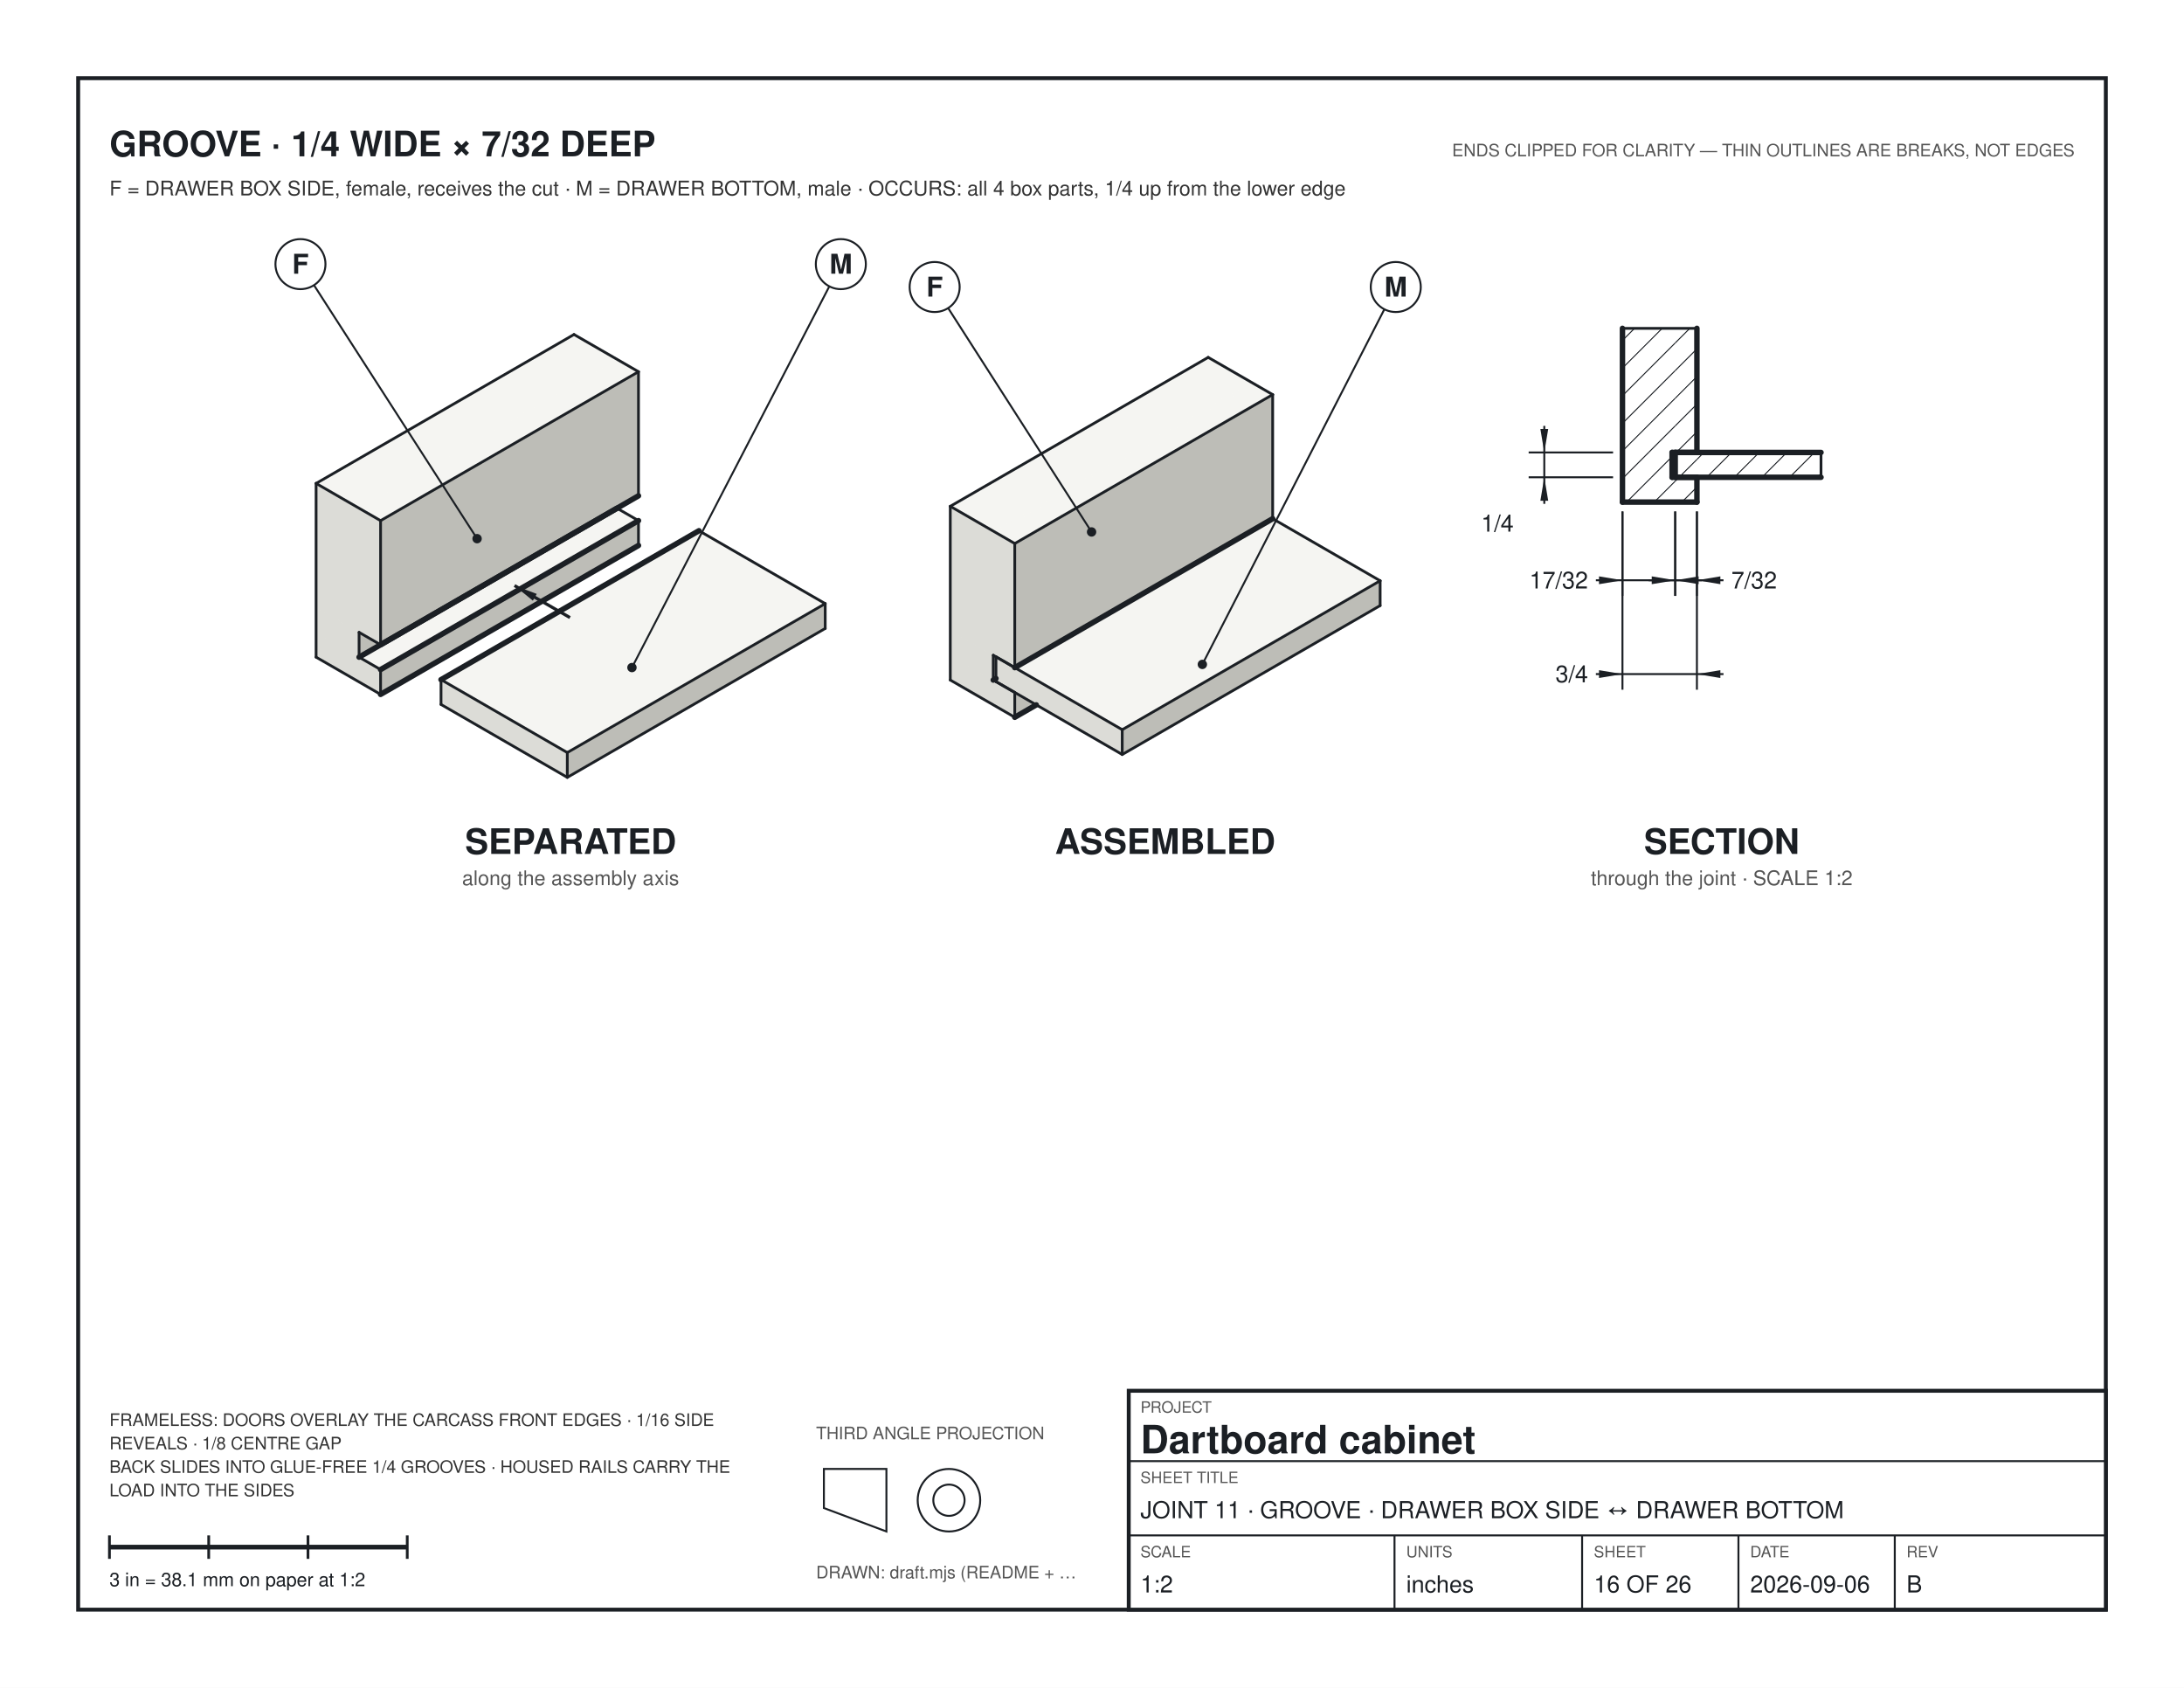
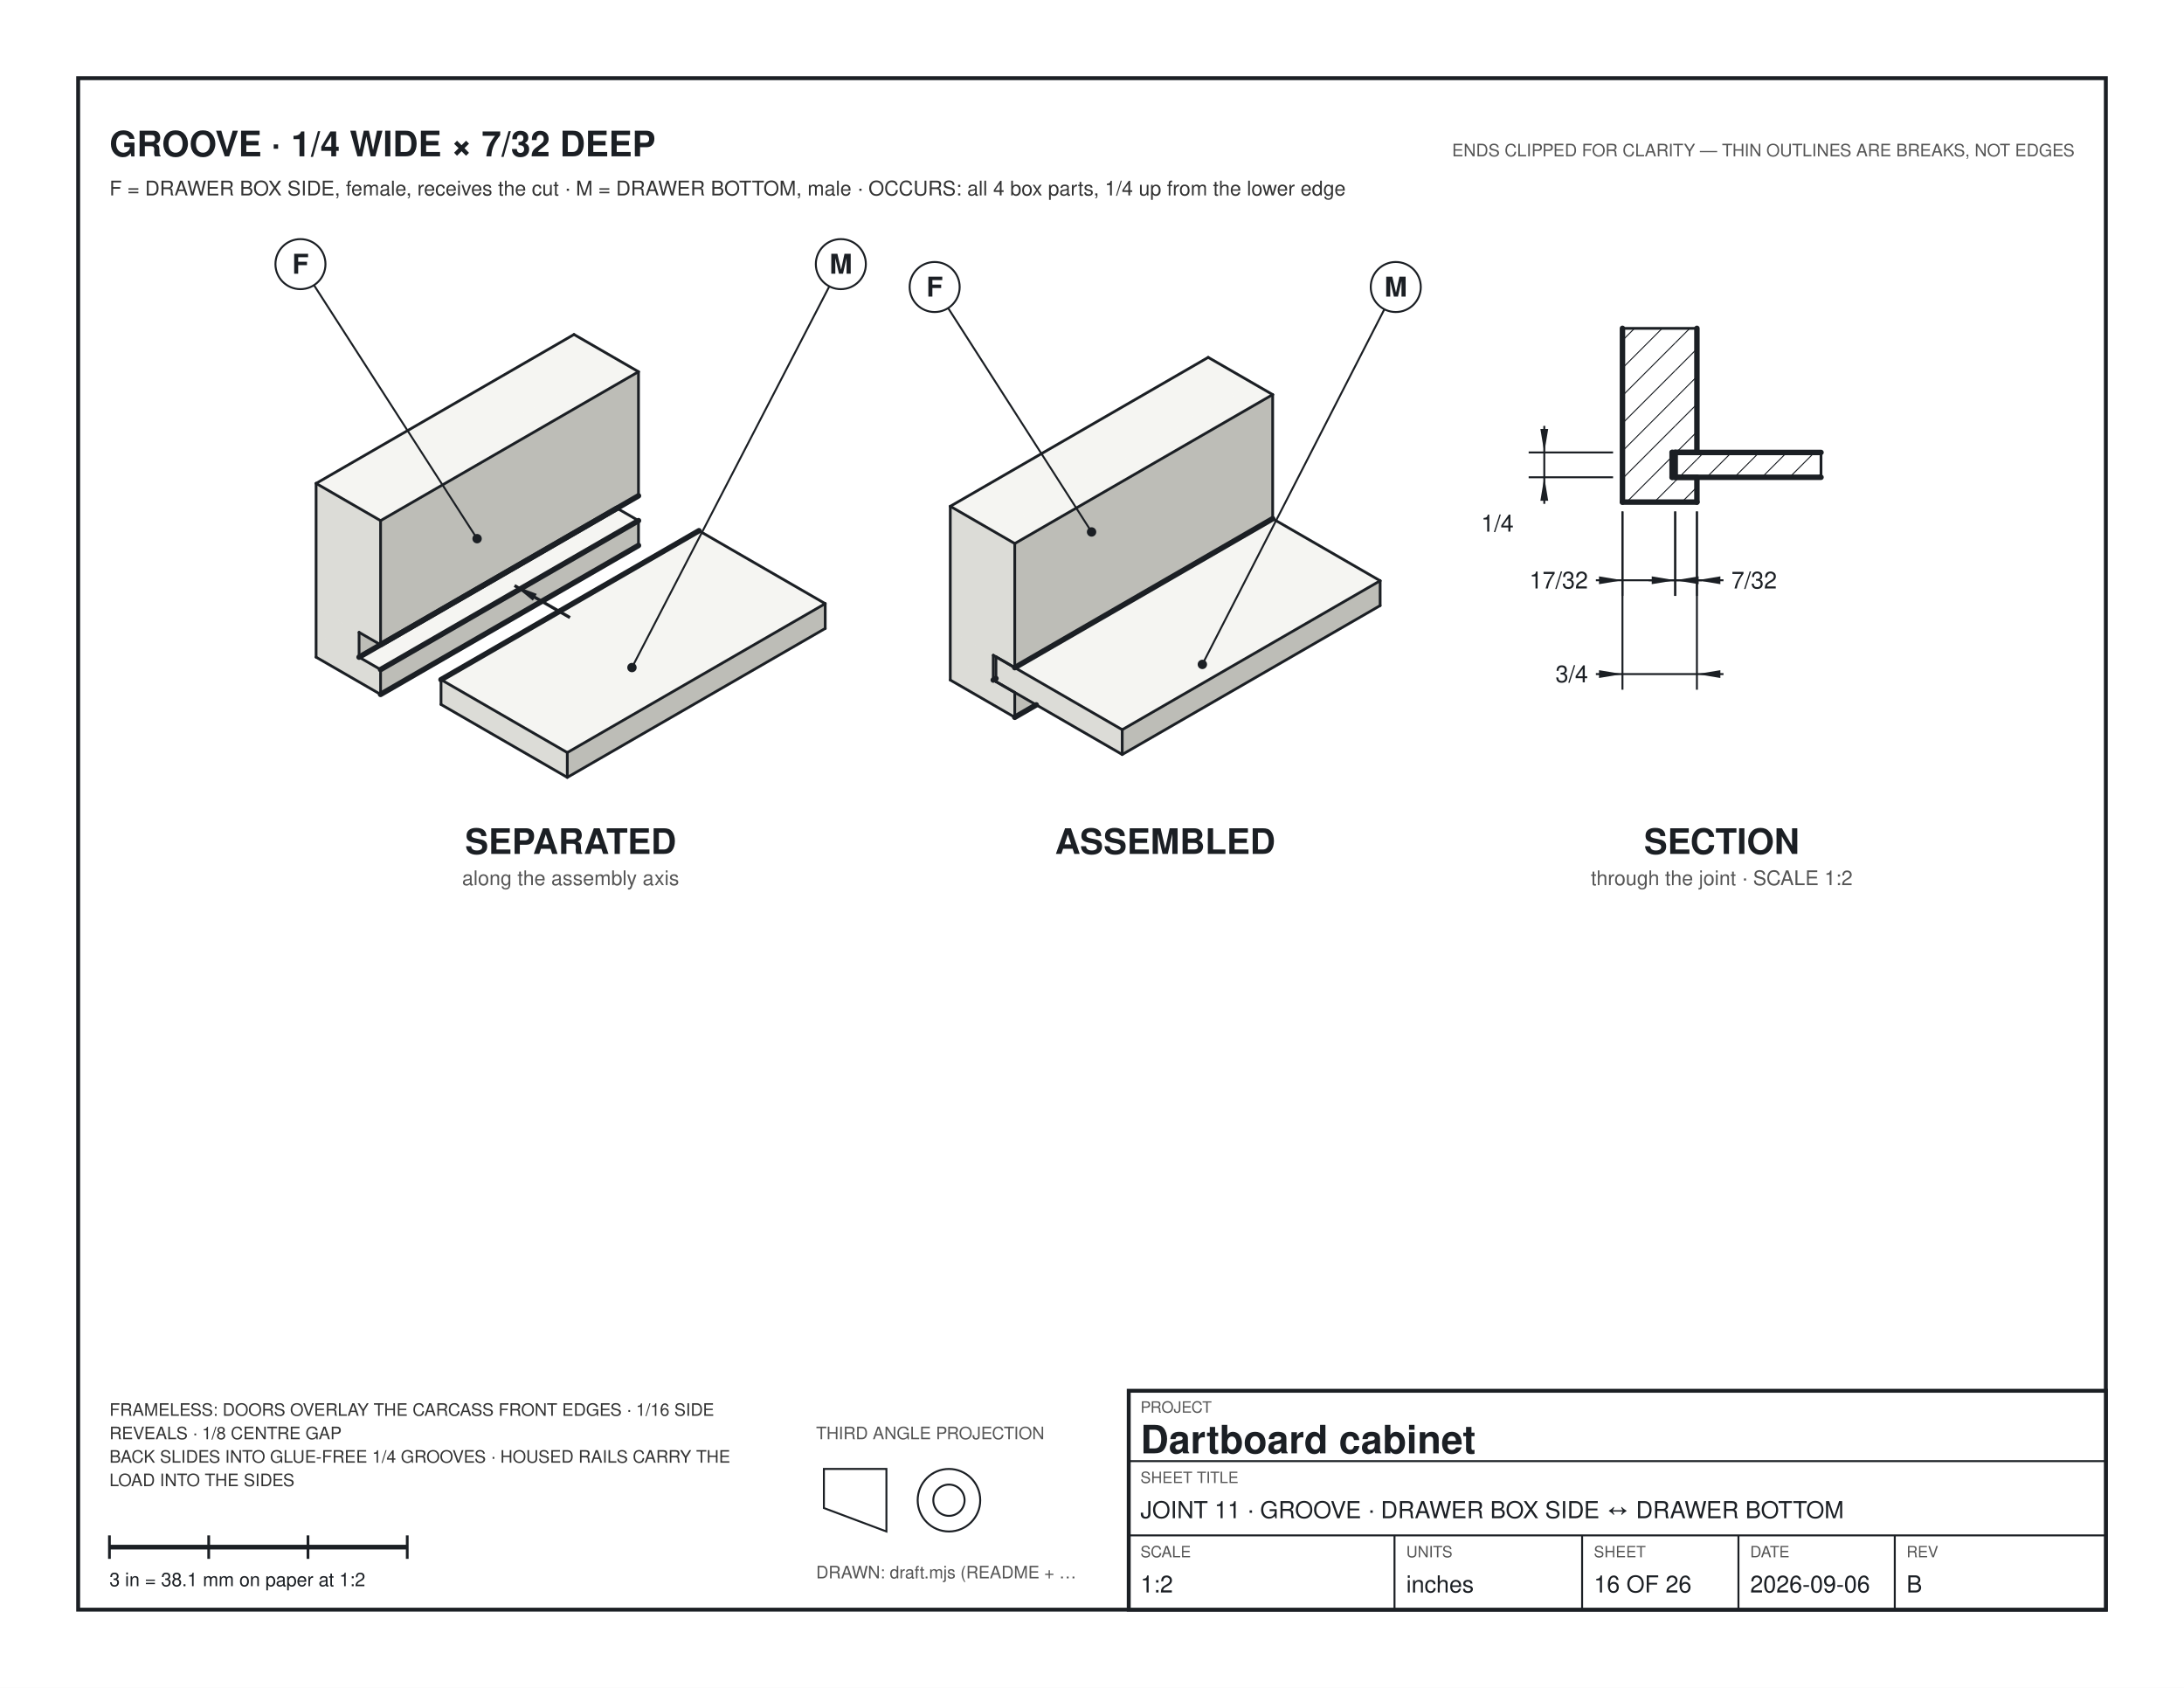
<svg xmlns="http://www.w3.org/2000/svg" width="279.4mm" height="215.9mm" viewBox="0 0 279.4 215.9" data-draft="1" data-sheet-mm="279.4 215.9" font-family="'Helvetica Neue', Helvetica, Arial, 'Liberation Sans', sans-serif">
  <defs>
    <pattern id="dartboard-cabinet-joint-11-hatch" width="2.5" height="2.5" patternUnits="userSpaceOnUse" patternTransform="rotate(45)">
      <line x1="0" y1="0" x2="0" y2="2.5" stroke="#1b1f24" stroke-width="0.25" />
    </pattern>
  </defs>
  <rect x="0" y="0" width="279.4" height="215.9" fill="#fff" />
  <g class="view" data-view="iso-separated" data-vid="38" data-kind="iso" data-scale="12.7" data-origin="100.93 49.136">
    <polygon points="78.933,65.011 45.937,84.061 45.937,80.886 78.933,61.836" class="face" fill="#bdbdb7" stroke="#bdbdb7" stroke-width="0.15" data-part="drawer-side-l" />
    <polygon points="81.682,69.773 48.687,88.823 48.687,85.648 81.682,66.598" class="face" fill="#bdbdb7" stroke="#bdbdb7" stroke-width="0.15" data-part="drawer-side-l" />
    <polygon points="78.933,65.011 81.682,66.598 48.687,85.648 45.937,84.061" class="face" fill="#f5f5f2" stroke="#f5f5f2" stroke-width="0.15" data-part="drawer-side-l" />
    <polygon points="81.682,63.423 48.687,82.473 48.687,66.598 81.682,47.548" class="face" fill="#bdbdb7" stroke="#bdbdb7" stroke-width="0.15" data-part="drawer-side-l" />
    <polygon points="40.438,84.061 40.438,80.886 45.937,84.061 45.937,87.236" class="face" fill="#dcdcd7" stroke="#dcdcd7" stroke-width="0.15" data-part="drawer-side-l" />
    <polygon points="73.433,42.786 78.933,45.961 45.937,65.011 40.438,61.836" class="face" fill="#f5f5f2" stroke="#f5f5f2" stroke-width="0.15" data-part="drawer-side-l" />
    <polygon points="40.438,80.886 40.438,77.711 45.937,80.886 45.937,84.061" class="face" fill="#dcdcd7" stroke="#dcdcd7" stroke-width="0.15" data-part="drawer-side-l" />
    <polygon points="45.937,87.236 45.937,84.061 48.687,85.648 48.687,88.823" class="face" fill="#dcdcd7" stroke="#dcdcd7" stroke-width="0.15" data-part="drawer-side-l" />
    <polygon points="78.933,45.961 81.682,47.548 48.687,66.598 45.937,65.011" class="face" fill="#f5f5f2" stroke="#f5f5f2" stroke-width="0.15" data-part="drawer-side-l" />
    <polygon points="89.416,67.888 105.57,77.214 72.574,96.264 56.42,86.938" class="face" fill="#f5f5f2" stroke="#f5f5f2" stroke-width="0.15" data-part="drawer-bottom" />
    <polygon points="40.438,77.711 40.438,61.836 45.937,65.011 45.937,80.886" class="face" fill="#dcdcd7" stroke="#dcdcd7" stroke-width="0.15" data-part="drawer-side-l" />
    <polygon points="45.937,80.886 45.937,65.011 48.687,66.598 48.687,82.473" class="face" fill="#dcdcd7" stroke="#dcdcd7" stroke-width="0.15" data-part="drawer-side-l" />
    <polygon points="105.57,80.389 72.574,99.439 72.574,96.264 105.57,77.214" class="face" fill="#bdbdb7" stroke="#bdbdb7" stroke-width="0.15" data-part="drawer-bottom" />
    <polygon points="56.42,90.113 56.42,86.938 72.574,96.264 72.574,99.439" class="face" fill="#dcdcd7" stroke="#dcdcd7" stroke-width="0.15" data-part="drawer-bottom" />
    <line x1="78.933" y1="65.011" x2="81.682" y2="66.598" class="brk" stroke="#1b1f24" stroke-width="0.35" stroke-linecap="round" data-part="drawer-side-l" data-axis="x" data-len="0.25" />
    <line x1="73.433" y1="42.786" x2="81.682" y2="47.548" class="brk" stroke="#1b1f24" stroke-width="0.35" stroke-linecap="round" data-part="drawer-side-l" data-axis="x" data-len="0.75" />
    <line x1="40.438" y1="84.061" x2="48.687" y2="88.823" class="brk" stroke="#1b1f24" stroke-width="0.35" stroke-linecap="round" data-part="drawer-side-l" data-axis="x" data-len="0.75" />
    <line x1="45.937" y1="84.061" x2="48.687" y2="85.648" class="brk" stroke="#1b1f24" stroke-width="0.35" stroke-linecap="round" data-part="drawer-side-l" data-axis="x" data-len="0.25" />
    <line x1="45.937" y1="80.886" x2="48.687" y2="82.473" class="brk" stroke="#1b1f24" stroke-width="0.35" stroke-linecap="round" data-part="drawer-side-l" data-axis="x" data-len="0.25" />
    <line x1="40.438" y1="61.836" x2="48.687" y2="66.598" class="brk" stroke="#1b1f24" stroke-width="0.35" stroke-linecap="round" data-part="drawer-side-l" data-axis="x" data-len="0.75" />
    <line x1="81.682" y1="69.773" x2="48.687" y2="88.823" class="obj" stroke="#1b1f24" stroke-width="0.7" stroke-linecap="round" data-part="drawer-side-l" data-axis="y" data-len="3" />
    <line x1="78.933" y1="65.011" x2="45.937" y2="84.061" class="obj" stroke="#1b1f24" stroke-width="0.7" stroke-linecap="round" data-part="drawer-side-l" data-axis="y" data-len="3" />
    <line x1="81.682" y1="66.598" x2="48.687" y2="85.648" class="obj" stroke="#1b1f24" stroke-width="0.7" stroke-linecap="round" data-part="drawer-side-l" data-axis="y" data-len="3" />
    <line x1="81.682" y1="63.423" x2="48.687" y2="82.473" class="obj" stroke="#1b1f24" stroke-width="0.7" stroke-linecap="round" data-part="drawer-side-l" data-axis="y" data-len="3" />
    <line x1="73.433" y1="42.786" x2="40.438" y2="61.836" class="brk" stroke="#1b1f24" stroke-width="0.35" stroke-linecap="round" data-part="drawer-side-l" data-axis="y" data-len="3" />
    <line x1="81.682" y1="47.548" x2="48.687" y2="66.598" class="brk" stroke="#1b1f24" stroke-width="0.35" stroke-linecap="round" data-part="drawer-side-l" data-axis="y" data-len="3" />
    <line x1="40.438" y1="84.061" x2="40.438" y2="61.836" class="brk" stroke="#1b1f24" stroke-width="0.35" stroke-linecap="round" data-part="drawer-side-l" data-axis="z" data-len="1.75" />
    <line x1="45.937" y1="84.061" x2="45.937" y2="80.886" class="brk" stroke="#1b1f24" stroke-width="0.35" stroke-linecap="round" data-part="drawer-side-l" data-axis="z" data-len="0.25" />
    <line x1="81.682" y1="69.773" x2="81.682" y2="66.598" class="brk" stroke="#1b1f24" stroke-width="0.35" stroke-linecap="round" data-part="drawer-side-l" data-axis="z" data-len="0.25" />
    <line x1="81.682" y1="63.423" x2="81.682" y2="47.548" class="brk" stroke="#1b1f24" stroke-width="0.35" stroke-linecap="round" data-part="drawer-side-l" data-axis="z" data-len="1.25" />
    <line x1="48.687" y1="88.823" x2="48.687" y2="85.648" class="brk" stroke="#1b1f24" stroke-width="0.35" stroke-linecap="round" data-part="drawer-side-l" data-axis="z" data-len="0.25" />
    <line x1="48.687" y1="82.473" x2="48.687" y2="66.598" class="brk" stroke="#1b1f24" stroke-width="0.35" stroke-linecap="round" data-part="drawer-side-l" data-axis="z" data-len="1.25" />
    <line x1="89.416" y1="67.888" x2="105.57" y2="77.214" class="brk" stroke="#1b1f24" stroke-width="0.35" stroke-linecap="round" data-part="drawer-bottom" data-axis="x" data-len="1.469" />
    <line x1="56.42" y1="90.113" x2="72.574" y2="99.439" class="brk" stroke="#1b1f24" stroke-width="0.35" stroke-linecap="round" data-part="drawer-bottom" data-axis="x" data-len="1.469" />
    <line x1="56.42" y1="86.938" x2="72.574" y2="96.264" class="brk" stroke="#1b1f24" stroke-width="0.35" stroke-linecap="round" data-part="drawer-bottom" data-axis="x" data-len="1.469" />
    <line x1="105.57" y1="80.389" x2="72.574" y2="99.439" class="brk" stroke="#1b1f24" stroke-width="0.35" stroke-linecap="round" data-part="drawer-bottom" data-axis="y" data-len="3" />
    <line x1="89.416" y1="67.888" x2="56.42" y2="86.938" class="obj" stroke="#1b1f24" stroke-width="0.7" stroke-linecap="round" data-part="drawer-bottom" data-axis="y" data-len="3" />
    <line x1="105.57" y1="77.214" x2="72.574" y2="96.264" class="brk" stroke="#1b1f24" stroke-width="0.35" stroke-linecap="round" data-part="drawer-bottom" data-axis="y" data-len="3" />
    <line x1="56.42" y1="90.113" x2="56.42" y2="86.938" class="brk" stroke="#1b1f24" stroke-width="0.35" stroke-linecap="round" data-part="drawer-bottom" data-axis="z" data-len="0.25" />
    <line x1="105.57" y1="80.389" x2="105.57" y2="77.214" class="brk" stroke="#1b1f24" stroke-width="0.35" stroke-linecap="round" data-part="drawer-bottom" data-axis="z" data-len="0.25" />
    <line x1="72.574" y1="99.439" x2="72.574" y2="96.264" class="brk" stroke="#1b1f24" stroke-width="0.35" stroke-linecap="round" data-part="drawer-bottom" data-axis="z" data-len="0.25" />
    <rect x="40.438" y="42.786" width="41.244" height="46.037" class="extent" fill="none" stroke="none" data-part="drawer-side-l" data-size="3.248 3.625" data-partial="1" />
    <rect x="56.42" y="67.888" width="49.15" height="31.552" class="extent" fill="none" stroke="none" data-part="drawer-bottom" data-size="3.87 2.484" data-partial="1" />
  </g>
  <g class="view" data-view="iso-assembled" data-vid="39" data-kind="iso" data-scale="12.7" data-origin="182.062 52.063">
    <polygon points="160.064,67.938 160.408,68.136 127.413,87.186 127.069,86.988" class="face" fill="#f5f5f2" stroke="#f5f5f2" stroke-width="0.15" data-part="drawer-side-l" />
    <polygon points="160.064,67.938 127.069,86.988 127.069,83.813 160.064,64.763" class="face" fill="#bdbdb7" stroke="#bdbdb7" stroke-width="0.15" data-part="drawer-side-l" />
    <polygon points="162.814,72.7 129.819,91.75 129.819,88.575 162.814,69.525" class="face" fill="#bdbdb7" stroke="#bdbdb7" stroke-width="0.15" data-part="drawer-side-l" />
    <polygon points="162.814,66.35 129.819,85.4 129.819,69.525 162.814,50.475" class="face" fill="#bdbdb7" stroke="#bdbdb7" stroke-width="0.15" data-part="drawer-side-l" />
    <polygon points="162.814,66.35 176.562,74.288 143.567,93.338 129.819,85.4" class="face" fill="#f5f5f2" stroke="#f5f5f2" stroke-width="0.15" data-part="drawer-bottom" />
    <polygon points="121.57,86.988 121.57,83.813 127.069,86.988 127.069,90.163" class="face" fill="#dcdcd7" stroke="#dcdcd7" stroke-width="0.15" data-part="drawer-side-l" />
    <polygon points="154.565,45.713 160.064,48.888 127.069,67.938 121.57,64.763" class="face" fill="#f5f5f2" stroke="#f5f5f2" stroke-width="0.15" data-part="drawer-side-l" />
    <polygon points="121.57,83.813 121.57,80.638 127.069,83.813 127.069,86.988" class="face" fill="#dcdcd7" stroke="#dcdcd7" stroke-width="0.15" data-part="drawer-side-l" />
    <polygon points="127.069,90.163 127.069,86.988 127.413,87.186 127.413,90.361" class="face" fill="#dcdcd7" stroke="#dcdcd7" stroke-width="0.15" data-part="drawer-side-l" />
    <polygon points="160.064,48.888 160.408,49.086 127.413,68.136 127.069,67.938" class="face" fill="#f5f5f2" stroke="#f5f5f2" stroke-width="0.15" data-part="drawer-side-l" />
    <polygon points="127.413,90.361 127.413,87.186 129.819,88.575 129.819,91.75" class="face" fill="#dcdcd7" stroke="#dcdcd7" stroke-width="0.15" data-part="drawer-side-l" />
    <polygon points="176.562,77.463 143.567,96.512 143.567,93.338 176.562,74.288" class="face" fill="#bdbdb7" stroke="#bdbdb7" stroke-width="0.15" data-part="drawer-bottom" />
    <polygon points="160.408,49.086 162.814,50.475 129.819,69.525 127.413,68.136" class="face" fill="#f5f5f2" stroke="#f5f5f2" stroke-width="0.15" data-part="drawer-side-l" />
    <polygon points="127.413,87.186 127.413,84.011 129.819,85.4 129.819,88.575" class="face" fill="#dcdcd7" stroke="#dcdcd7" stroke-width="0.15" data-part="drawer-bottom" />
    <polygon points="121.57,80.638 121.57,64.763 127.069,67.938 127.069,83.813" class="face" fill="#dcdcd7" stroke="#dcdcd7" stroke-width="0.15" data-part="drawer-side-l" />
    <polygon points="127.069,83.813 127.069,67.938 127.413,68.136 127.413,84.011" class="face" fill="#dcdcd7" stroke="#dcdcd7" stroke-width="0.15" data-part="drawer-side-l" />
    <polygon points="129.819,88.575 129.819,85.4 143.567,93.338 143.567,96.512" class="face" fill="#dcdcd7" stroke="#dcdcd7" stroke-width="0.15" data-part="drawer-bottom" />
    <polygon points="127.413,84.011 127.413,68.136 129.819,69.525 129.819,85.4" class="face" fill="#dcdcd7" stroke="#dcdcd7" stroke-width="0.15" data-part="drawer-side-l" />
    <line x1="154.565" y1="45.713" x2="162.814" y2="50.475" class="brk" stroke="#1b1f24" stroke-width="0.35" stroke-linecap="round" data-part="drawer-side-l" data-axis="x" data-len="0.75" />
    <line x1="121.57" y1="86.988" x2="129.819" y2="91.75" class="brk" stroke="#1b1f24" stroke-width="0.35" stroke-linecap="round" data-part="drawer-side-l" data-axis="x" data-len="0.75" />
    <line x1="127.069" y1="86.988" x2="129.819" y2="88.575" class="brk" stroke="#1b1f24" stroke-width="0.35" stroke-linecap="round" data-part="drawer-side-l" data-axis="x" data-len="0.25" />
    <line x1="127.069" y1="83.813" x2="129.819" y2="85.4" class="brk" stroke="#1b1f24" stroke-width="0.35" stroke-linecap="round" data-part="drawer-side-l" data-axis="x" data-len="0.25" />
    <line x1="121.57" y1="64.763" x2="129.819" y2="69.525" class="brk" stroke="#1b1f24" stroke-width="0.35" stroke-linecap="round" data-part="drawer-side-l" data-axis="x" data-len="0.75" />
    <line x1="132.568" y1="90.163" x2="129.819" y2="91.75" class="obj" stroke="#1b1f24" stroke-width="0.7" stroke-linecap="round" data-part="drawer-side-l" data-axis="y" data-len="0.25" />
    <line x1="127.413" y1="86.789" x2="127.069" y2="86.988" class="obj" stroke="#1b1f24" stroke-width="0.7" stroke-linecap="round" data-part="drawer-side-l" data-axis="y" data-len="0.031" />
    <line x1="162.814" y1="66.35" x2="129.819" y2="85.4" class="obj" stroke="#1b1f24" stroke-width="0.7" stroke-linecap="round" data-part="drawer-side-l" data-axis="y" data-len="3" />
    <line x1="154.565" y1="45.713" x2="121.57" y2="64.763" class="brk" stroke="#1b1f24" stroke-width="0.35" stroke-linecap="round" data-part="drawer-side-l" data-axis="y" data-len="3" />
    <line x1="162.814" y1="50.475" x2="129.819" y2="69.525" class="brk" stroke="#1b1f24" stroke-width="0.35" stroke-linecap="round" data-part="drawer-side-l" data-axis="y" data-len="3" />
    <line x1="121.57" y1="86.988" x2="121.57" y2="64.763" class="brk" stroke="#1b1f24" stroke-width="0.35" stroke-linecap="round" data-part="drawer-side-l" data-axis="z" data-len="1.75" />
    <line x1="127.069" y1="86.988" x2="127.069" y2="83.813" class="brk" stroke="#1b1f24" stroke-width="0.35" stroke-linecap="round" data-part="drawer-side-l" data-axis="z" data-len="0.25" />
    <line x1="162.814" y1="66.35" x2="162.814" y2="50.475" class="brk" stroke="#1b1f24" stroke-width="0.35" stroke-linecap="round" data-part="drawer-side-l" data-axis="z" data-len="1.25" />
    <line x1="129.819" y1="91.75" x2="129.819" y2="88.575" class="brk" stroke="#1b1f24" stroke-width="0.35" stroke-linecap="round" data-part="drawer-side-l" data-axis="z" data-len="0.25" />
    <line x1="129.819" y1="85.4" x2="129.819" y2="69.525" class="brk" stroke="#1b1f24" stroke-width="0.35" stroke-linecap="round" data-part="drawer-side-l" data-axis="z" data-len="1.25" />
    <line x1="162.814" y1="66.35" x2="176.562" y2="74.288" class="brk" stroke="#1b1f24" stroke-width="0.35" stroke-linecap="round" data-part="drawer-bottom" data-axis="x" data-len="1.25" />
    <line x1="127.413" y1="87.186" x2="143.567" y2="96.512" class="brk" stroke="#1b1f24" stroke-width="0.35" stroke-linecap="round" data-part="drawer-bottom" data-axis="x" data-len="1.469" />
    <line x1="127.413" y1="84.011" x2="143.567" y2="93.338" class="brk" stroke="#1b1f24" stroke-width="0.35" stroke-linecap="round" data-part="drawer-bottom" data-axis="x" data-len="1.469" />
    <line x1="176.562" y1="77.463" x2="143.567" y2="96.512" class="brk" stroke="#1b1f24" stroke-width="0.35" stroke-linecap="round" data-part="drawer-bottom" data-axis="y" data-len="3" />
    <line x1="176.562" y1="74.288" x2="143.567" y2="93.338" class="brk" stroke="#1b1f24" stroke-width="0.35" stroke-linecap="round" data-part="drawer-bottom" data-axis="y" data-len="3" />
    <line x1="127.413" y1="87.186" x2="127.413" y2="84.011" class="brk" stroke="#1b1f24" stroke-width="0.35" stroke-linecap="round" data-part="drawer-bottom" data-axis="z" data-len="0.25" />
    <line x1="176.562" y1="77.463" x2="176.562" y2="74.288" class="brk" stroke="#1b1f24" stroke-width="0.35" stroke-linecap="round" data-part="drawer-bottom" data-axis="z" data-len="0.25" />
    <line x1="143.567" y1="96.512" x2="143.567" y2="93.338" class="brk" stroke="#1b1f24" stroke-width="0.35" stroke-linecap="round" data-part="drawer-bottom" data-axis="z" data-len="0.25" />
    <rect x="121.57" y="45.713" width="41.244" height="46.038" class="extent" fill="none" stroke="none" data-part="drawer-side-l" data-size="3.248 3.625" data-partial="1" />
    <rect x="127.413" y="64.961" width="49.15" height="31.552" class="extent" fill="none" stroke="none" data-part="drawer-bottom" data-size="3.87 2.484" data-partial="1" />
  </g>
  <g class="view" data-view="front" data-vid="40" data-kind="ortho" data-scale="12.7" data-origin="191.687 80.1">
    <polygon points="207.562,64.225 207.562,61.05 213.912,61.05 213.912,64.225" class="cut-face" fill="url(#dartboard-cabinet-joint-11-hatch)" stroke="none" data-part="drawer-side-l" />
    <polygon points="207.562,61.05 207.562,57.875 213.912,57.875 213.912,61.05" class="cut-face" fill="url(#dartboard-cabinet-joint-11-hatch)" stroke="none" data-part="drawer-side-l" />
    <polygon points="207.562,57.875 207.562,42 213.912,42 213.912,57.875" class="cut-face" fill="url(#dartboard-cabinet-joint-11-hatch)" stroke="none" data-part="drawer-side-l" />
    <polygon points="213.912,64.225 213.912,61.05 214.309,61.05 214.309,64.225" class="cut-face" fill="url(#dartboard-cabinet-joint-11-hatch)" stroke="none" data-part="drawer-side-l" />
    <polygon points="213.912,57.875 213.912,42 214.309,42 214.309,57.875" class="cut-face" fill="url(#dartboard-cabinet-joint-11-hatch)" stroke="none" data-part="drawer-side-l" />
    <polygon points="214.309,64.225 214.309,61.05 217.087,61.05 217.087,64.225" class="cut-face" fill="url(#dartboard-cabinet-joint-11-hatch)" stroke="none" data-part="drawer-side-l" />
    <polygon points="214.309,57.875 214.309,42 217.087,42 217.087,57.875" class="cut-face" fill="url(#dartboard-cabinet-joint-11-hatch)" stroke="none" data-part="drawer-side-l" />
    <polygon points="214.309,61.05 214.309,57.875 217.087,57.875 217.087,61.05" class="cut-face" fill="url(#dartboard-cabinet-joint-11-hatch)" stroke="none" data-part="drawer-bottom" />
    <polygon points="217.087,61.05 217.087,57.875 232.962,57.875 232.962,61.05" class="cut-face" fill="url(#dartboard-cabinet-joint-11-hatch)" stroke="none" data-part="drawer-bottom" />
    <line x1="213.912" y1="61.05" x2="214.309" y2="61.05" class="brk" stroke="#1b1f24" stroke-width="0.35" stroke-linecap="round" data-part="drawer-side-l" data-axis="x" data-len="0.031" />
    <line x1="213.912" y1="57.875" x2="214.309" y2="57.875" class="brk" stroke="#1b1f24" stroke-width="0.35" stroke-linecap="round" data-part="drawer-side-l" data-axis="x" data-len="0.031" />
    <line x1="207.562" y1="64.225" x2="217.087" y2="64.225" class="cut" stroke="#1b1f24" stroke-width="0.7" stroke-linecap="round" data-part="drawer-side-l" data-axis="x" data-len="0.75" />
    <line x1="213.912" y1="61.05" x2="217.087" y2="61.05" class="cut" stroke="#1b1f24" stroke-width="0.7" stroke-linecap="round" data-part="drawer-side-l" data-axis="x" data-len="0.25" />
    <line x1="213.912" y1="57.875" x2="217.087" y2="57.875" class="cut" stroke="#1b1f24" stroke-width="0.7" stroke-linecap="round" data-part="drawer-side-l" data-axis="x" data-len="0.25" />
    <line x1="207.562" y1="42" x2="217.087" y2="42" class="brk" stroke="#1b1f24" stroke-width="0.35" stroke-linecap="round" data-part="drawer-side-l" data-axis="x" data-len="0.75" />
    <line x1="207.562" y1="64.225" x2="207.562" y2="42" class="cut" stroke="#1b1f24" stroke-width="0.7" stroke-linecap="round" data-part="drawer-side-l" data-axis="z" data-len="1.75" />
    <line x1="213.912" y1="61.05" x2="213.912" y2="57.875" class="brk" stroke="#1b1f24" stroke-width="0.35" stroke-linecap="round" data-part="drawer-side-l" data-axis="z" data-len="0.25" />
    <line x1="213.912" y1="61.05" x2="213.912" y2="57.875" class="cut" stroke="#1b1f24" stroke-width="0.7" stroke-linecap="round" data-part="drawer-side-l" data-axis="z" data-len="0.25" />
    <line x1="217.087" y1="64.225" x2="217.087" y2="61.05" class="cut" stroke="#1b1f24" stroke-width="0.7" stroke-linecap="round" data-part="drawer-side-l" data-axis="z" data-len="0.25" />
    <line x1="217.087" y1="57.875" x2="217.087" y2="42" class="cut" stroke="#1b1f24" stroke-width="0.7" stroke-linecap="round" data-part="drawer-side-l" data-axis="z" data-len="1.25" />
    <line x1="214.309" y1="61.05" x2="232.962" y2="61.05" class="cut" stroke="#1b1f24" stroke-width="0.7" stroke-linecap="round" data-part="drawer-bottom" data-axis="x" data-len="1.469" />
    <line x1="214.309" y1="57.875" x2="232.962" y2="57.875" class="cut" stroke="#1b1f24" stroke-width="0.7" stroke-linecap="round" data-part="drawer-bottom" data-axis="x" data-len="1.469" />
    <line x1="214.309" y1="61.05" x2="214.309" y2="57.875" class="cut" stroke="#1b1f24" stroke-width="0.7" stroke-linecap="round" data-part="drawer-bottom" data-axis="z" data-len="0.25" />
    <line x1="232.962" y1="61.05" x2="232.962" y2="57.875" class="brk" stroke="#1b1f24" stroke-width="0.35" stroke-linecap="round" data-part="drawer-bottom" data-axis="z" data-len="0.25" />
    <rect x="207.562" y="42" width="9.525" height="22.225" class="extent" fill="none" stroke="none" data-part="drawer-side-l" data-size="0.75 1.75" data-partial="1" />
    <rect x="214.309" y="57.875" width="18.653" height="3.175" class="extent" fill="none" stroke="none" data-part="drawer-bottom" data-size="1.469 0.25" data-partial="1" />
  </g>
  <g class="dim" data-view="front" data-vid="40" data-axis="x" data-row="1" data-side="bottom" data-from="1.25" data-to="1.781" data-value="0.531" data-chain="207.562 217.087">
    <line x1="207.562" y1="65.425" x2="207.562" y2="76.225" class="ext" stroke="#1b1f24" stroke-width="0.25" />
    <line x1="214.309" y1="65.425" x2="214.309" y2="76.225" class="ext" stroke="#1b1f24" stroke-width="0.25" />
    <line x1="204.162" y1="74.225" x2="217.709" y2="74.225" class="dim-line" stroke="#1b1f24" stroke-width="0.25" />
    <polygon points="207.562,74.225 204.562,73.725 204.562,74.725" class="arrow" fill="#1b1f24" stroke="none" />
    <polygon points="214.309,74.225 217.309,74.725 217.309,73.725" class="arrow" fill="#1b1f24" stroke="none" />
    <text x="203.162" y="75.275" font-size="3" font-family="'Helvetica Neue', Helvetica, Arial, 'Liberation Sans', sans-serif" fill="#1b1f24" text-anchor="end">17/32</text>
  </g>
  <g class="dim" data-view="front" data-vid="40" data-axis="x" data-row="1" data-side="bottom" data-from="1.781" data-to="2" data-value="0.219" data-chain="207.562 217.087">
    <line x1="214.309" y1="65.425" x2="214.309" y2="76.225" class="ext" stroke="#1b1f24" stroke-width="0.25" />
    <line x1="217.087" y1="65.425" x2="217.087" y2="76.225" class="ext" stroke="#1b1f24" stroke-width="0.25" />
    <line x1="210.909" y1="74.225" x2="220.487" y2="74.225" class="dim-line" stroke="#1b1f24" stroke-width="0.25" />
    <polygon points="214.309,74.225 211.309,73.725 211.309,74.725" class="arrow" fill="#1b1f24" stroke="none" />
    <polygon points="217.087,74.225 220.087,74.725 220.087,73.725" class="arrow" fill="#1b1f24" stroke="none" />
    <text x="221.487" y="75.275" font-size="3" font-family="'Helvetica Neue', Helvetica, Arial, 'Liberation Sans', sans-serif" fill="#1b1f24" text-anchor="start">7/32</text>
  </g>
  <g class="dim" data-view="front" data-vid="40" data-axis="x" data-row="2" data-side="bottom" data-from="1.25" data-to="2" data-value="0.75" data-overall="1" data-chain="207.562 217.087">
    <line x1="207.562" y1="65.425" x2="207.562" y2="88.225" class="ext" stroke="#1b1f24" stroke-width="0.25" />
    <line x1="217.087" y1="65.425" x2="217.087" y2="88.225" class="ext" stroke="#1b1f24" stroke-width="0.25" />
    <line x1="204.162" y1="86.225" x2="220.487" y2="86.225" class="dim-line" stroke="#1b1f24" stroke-width="0.25" />
    <polygon points="207.562,86.225 204.562,85.725 204.562,86.725" class="arrow" fill="#1b1f24" stroke="none" />
    <polygon points="217.087,86.225 220.087,86.725 220.087,85.725" class="arrow" fill="#1b1f24" stroke="none" />
    <text x="203.162" y="87.275" font-size="3" font-family="'Helvetica Neue', Helvetica, Arial, 'Liberation Sans', sans-serif" fill="#1b1f24" text-anchor="end">3/4</text>
  </g>
  <g class="dim" data-view="front" data-vid="40" data-axis="z" data-row="1" data-side="left" data-from="1.5" data-to="1.75" data-value="0.25" data-chain="57.875 61.05">
    <line x1="206.362" y1="61.05" x2="195.562" y2="61.05" class="ext" stroke="#1b1f24" stroke-width="0.25" />
    <line x1="206.362" y1="57.875" x2="195.562" y2="57.875" class="ext" stroke="#1b1f24" stroke-width="0.25" />
    <line x1="197.562" y1="64.45" x2="197.562" y2="54.475" class="dim-line" stroke="#1b1f24" stroke-width="0.25" />
    <polygon points="197.562,61.05 197.062,64.05 198.062,64.05" class="arrow" fill="#1b1f24" stroke="none" />
    <polygon points="197.562,57.875 198.062,54.875 197.062,54.875" class="arrow" fill="#1b1f24" stroke="none" />
    <text x="191.562" y="68" font-size="3" font-family="'Helvetica Neue', Helvetica, Arial, 'Liberation Sans', sans-serif" fill="#1b1f24" text-anchor="middle">1/4</text>
  </g>
  <line x1="72.918" y1="79" x2="65.82" y2="74.903" stroke="#1b1f24" stroke-width="0.4" class="leader" />
  <polygon points="65.82,74.903 68.168,76.836 68.668,75.97" class="arrow" fill="#1b1f24" stroke="none" />
  <g class="balloon" data-item="F">
    <line x1="40.169" y1="36.477" x2="61.034" y2="68.903" class="leader" stroke="#1b1f24" stroke-width="0.25" />
    <circle cx="61.034" cy="68.903" r="0.6" fill="#1b1f24" stroke="none" />
    <circle cx="38.438" cy="33.786" r="3.2" fill="#fff" stroke="#1b1f24" stroke-width="0.25" />
    <text x="38.438" y="35.011" font-size="3.5" font-family="'Helvetica Neue', Helvetica, Arial, 'Liberation Sans', sans-serif" fill="#1b1f24" text-anchor="middle" font-weight="600">F</text>
  </g>
  <g class="balloon" data-item="M">
    <line x1="106.098" y1="36.627" x2="80.846" y2="85.39" class="leader" stroke="#1b1f24" stroke-width="0.25" />
    <circle cx="80.846" cy="85.39" r="0.6" fill="#1b1f24" stroke="none" />
    <circle cx="107.57" cy="33.786" r="3.2" fill="#fff" stroke="#1b1f24" stroke-width="0.25" />
    <text x="107.57" y="35.011" font-size="3.5" font-family="'Helvetica Neue', Helvetica, Arial, 'Liberation Sans', sans-serif" fill="#1b1f24" text-anchor="middle" font-weight="600">M</text>
  </g>
  <g class="balloon" data-item="F">
    <line x1="121.296" y1="39.407" x2="139.645" y2="68.044" class="leader" stroke="#1b1f24" stroke-width="0.25" />
    <circle cx="139.645" cy="68.044" r="0.6" fill="#1b1f24" stroke="none" />
    <circle cx="119.57" cy="36.713" r="3.2" fill="#fff" stroke="#1b1f24" stroke-width="0.25" />
    <text x="119.57" y="37.938" font-size="3.5" font-family="'Helvetica Neue', Helvetica, Arial, 'Liberation Sans', sans-serif" fill="#1b1f24" text-anchor="middle" font-weight="600">F</text>
  </g>
  <g class="balloon" data-item="M">
    <line x1="177.103" y1="39.56" x2="153.818" y2="84.987" class="leader" stroke="#1b1f24" stroke-width="0.25" />
    <circle cx="153.818" cy="84.987" r="0.6" fill="#1b1f24" stroke="none" />
    <circle cx="178.562" cy="36.713" r="3.2" fill="#fff" stroke="#1b1f24" stroke-width="0.25" />
    <text x="178.562" y="37.938" font-size="3.5" font-family="'Helvetica Neue', Helvetica, Arial, 'Liberation Sans', sans-serif" fill="#1b1f24" text-anchor="middle" font-weight="600">M</text>
  </g>
  <text x="73.004" y="109.225" font-size="4.5" font-family="'Helvetica Neue', Helvetica, Arial, 'Liberation Sans', sans-serif" fill="#1b1f24" font-weight="700" text-anchor="middle" class="view-title">SEPARATED</text>
  <text x="73.004" y="113.225" font-size="2.6" font-family="'Helvetica Neue', Helvetica, Arial, 'Liberation Sans', sans-serif" fill="#555" text-anchor="middle">along the assembly axis</text>
  <text x="149.066" y="109.225" font-size="4.5" font-family="'Helvetica Neue', Helvetica, Arial, 'Liberation Sans', sans-serif" fill="#1b1f24" font-weight="700" text-anchor="middle" class="view-title">ASSEMBLED</text>
  <text x="220.262" y="109.225" font-size="4.5" font-family="'Helvetica Neue', Helvetica, Arial, 'Liberation Sans', sans-serif" fill="#1b1f24" font-weight="700" text-anchor="middle" class="view-title">SECTION</text>
  <text x="220.262" y="113.225" font-size="2.6" font-family="'Helvetica Neue', Helvetica, Arial, 'Liberation Sans', sans-serif" fill="#555" text-anchor="middle">through the joint · SCALE 1:2</text>
  <text x="14" y="20" font-size="4.5" font-family="'Helvetica Neue', Helvetica, Arial, 'Liberation Sans', sans-serif" fill="#1b1f24" font-weight="700">GROOVE · 1/4 WIDE × 7/32 DEEP</text>
  <text x="14" y="25" font-size="2.6" font-family="'Helvetica Neue', Helvetica, Arial, 'Liberation Sans', sans-serif" fill="#333">F = DRAWER BOX SIDE, female, receives the cut · M = DRAWER BOTTOM, male · OCCURS: all 4 box parts, 1/4 up from the lower edge</text>
  <text x="265.4" y="20" font-size="2.2" font-family="'Helvetica Neue', Helvetica, Arial, 'Liberation Sans', sans-serif" fill="#555" text-anchor="end">ENDS CLIPPED FOR CLARITY — THIN OUTLINES ARE BREAKS, NOT EDGES</text>
  <rect x="10" y="10" width="259.4" height="195.9" fill="none" stroke="#1b1f24" stroke-width="0.5" class="border" />
  <g class="title-block">
    <rect x="144.4" y="177.9" width="125" height="28" fill="#fff" stroke="#1b1f24" stroke-width="0.5" />
    <line x1="144.4" y1="186.9" x2="269.4" y2="186.9" stroke="#1b1f24" stroke-width="0.25" />
    <line x1="144.4" y1="196.4" x2="269.4" y2="196.4" stroke="#1b1f24" stroke-width="0.25" />
    <text x="145.9" y="180.7" font-size="2" font-family="'Helvetica Neue', Helvetica, Arial, 'Liberation Sans', sans-serif" fill="#555">PROJECT</text>
    <text x="145.9" y="185.9" font-size="5" font-family="'Helvetica Neue', Helvetica, Arial, 'Liberation Sans', sans-serif" fill="#1b1f24" font-weight="700">Dartboard cabinet</text>
    <text x="145.9" y="189.7" font-size="2" font-family="'Helvetica Neue', Helvetica, Arial, 'Liberation Sans', sans-serif" fill="#555">SHEET TITLE</text>
    <text x="145.9" y="194.2" font-size="3" font-family="'Helvetica Neue', Helvetica, Arial, 'Liberation Sans', sans-serif" fill="#1b1f24" font-weight="500">JOINT 11 · GROOVE · DRAWER BOX SIDE ↔ DRAWER BOTTOM</text>
    <line x1="178.4" y1="196.4" x2="178.4" y2="205.9" stroke="#1b1f24" stroke-width="0.25" />
    <line x1="202.4" y1="196.4" x2="202.4" y2="205.9" stroke="#1b1f24" stroke-width="0.25" />
    <line x1="222.4" y1="196.4" x2="222.4" y2="205.9" stroke="#1b1f24" stroke-width="0.25" />
    <line x1="242.4" y1="196.4" x2="242.4" y2="205.9" stroke="#1b1f24" stroke-width="0.25" />
    <text x="145.9" y="199.2" font-size="2" font-family="'Helvetica Neue', Helvetica, Arial, 'Liberation Sans', sans-serif" fill="#555">SCALE</text>
    <text x="145.9" y="203.7" font-size="3" font-family="'Helvetica Neue', Helvetica, Arial, 'Liberation Sans', sans-serif" fill="#1b1f24" font-weight="500">1:2</text>
    <text x="179.9" y="199.2" font-size="2" font-family="'Helvetica Neue', Helvetica, Arial, 'Liberation Sans', sans-serif" fill="#555">UNITS</text>
    <text x="179.9" y="203.7" font-size="3" font-family="'Helvetica Neue', Helvetica, Arial, 'Liberation Sans', sans-serif" fill="#1b1f24" font-weight="500">inches</text>
    <text x="203.9" y="199.2" font-size="2" font-family="'Helvetica Neue', Helvetica, Arial, 'Liberation Sans', sans-serif" fill="#555">SHEET</text>
    <text x="203.9" y="203.7" font-size="3" font-family="'Helvetica Neue', Helvetica, Arial, 'Liberation Sans', sans-serif" fill="#1b1f24" font-weight="500">16 OF 26</text>
    <text x="223.9" y="199.2" font-size="2" font-family="'Helvetica Neue', Helvetica, Arial, 'Liberation Sans', sans-serif" fill="#555">DATE</text>
    <text x="223.9" y="203.7" font-size="3" font-family="'Helvetica Neue', Helvetica, Arial, 'Liberation Sans', sans-serif" fill="#1b1f24" font-weight="500">2026-09-06</text>
    <text x="243.9" y="199.2" font-size="2" font-family="'Helvetica Neue', Helvetica, Arial, 'Liberation Sans', sans-serif" fill="#555">REV</text>
    <text x="243.9" y="203.7" font-size="3" font-family="'Helvetica Neue', Helvetica, Arial, 'Liberation Sans', sans-serif" fill="#1b1f24" font-weight="500">B</text>
  </g>
  <g class="projection-symbol">
    <text x="104.4" y="184.1" font-size="2.2" font-family="'Helvetica Neue', Helvetica, Arial, 'Liberation Sans', sans-serif" fill="#555">THIRD ANGLE PROJECTION</text>
    <polygon points="105.4,187.9 113.4,187.9 113.4,195.9 105.4,192.9" fill="none" stroke="#1b1f24" stroke-width="0.25" />
    <circle cx="121.4" cy="191.9" r="4" fill="none" stroke="#1b1f24" stroke-width="0.25" />
    <circle cx="121.4" cy="191.9" r="2" fill="none" stroke="#1b1f24" stroke-width="0.25" />
    <text x="104.4" y="201.9" font-size="2.2" font-family="'Helvetica Neue', Helvetica, Arial, 'Liberation Sans', sans-serif" fill="#555">DRAWN: draft.mjs (README + …</text>
  </g>
  <g class="scale-bar">
    <line x1="14" y1="197.9" x2="52.1" y2="197.9" stroke="#1b1f24" stroke-width="0.6" />
    <line x1="14" y1="196.4" x2="14" y2="199.4" stroke="#1b1f24" stroke-width="0.35" />
    <line x1="26.7" y1="196.4" x2="26.7" y2="199.4" stroke="#1b1f24" stroke-width="0.35" />
    <line x1="39.4" y1="196.4" x2="39.4" y2="199.4" stroke="#1b1f24" stroke-width="0.35" />
    <line x1="52.1" y1="196.4" x2="52.1" y2="199.4" stroke="#1b1f24" stroke-width="0.35" />
    <text x="14" y="202.9" font-size="2.4" font-family="'Helvetica Neue', Helvetica, Arial, 'Liberation Sans', sans-serif" fill="#1b1f24">3 in = 38.1 mm on paper at 1:2</text>
  </g>
-   <text x="14" y="182.4" font-size="2.2" font-family="'Helvetica Neue', Helvetica, Arial, 'Liberation Sans', sans-serif" fill="#333">FRAMELESS: DOORS OVERLAY THE CARCASS FRONT EDGES · 1/16 SIDE</text>
-   <text x="14" y="185.4" font-size="2.2" font-family="'Helvetica Neue', Helvetica, Arial, 'Liberation Sans', sans-serif" fill="#333">REVEALS · 1/8 CENTRE GAP</text>
-   <text x="14" y="188.4" font-size="2.2" font-family="'Helvetica Neue', Helvetica, Arial, 'Liberation Sans', sans-serif" fill="#333">BACK SLIDES INTO GLUE-FREE 1/4 GROOVES · HOUSED RAILS CARRY THE</text>
-   <text x="14" y="191.4" font-size="2.2" font-family="'Helvetica Neue', Helvetica, Arial, 'Liberation Sans', sans-serif" fill="#333">LOAD INTO THE SIDES</text>
+   <g class="notes" data-block="14 178.9 98.4 195.4">
+     <text x="14" y="181.1" font-size="2.2" font-family="'Helvetica Neue', Helvetica, Arial, 'Liberation Sans', sans-serif" fill="#333">FRAMELESS: DOORS OVERLAY THE CARCASS FRONT EDGES · 1/16 SIDE</text>
+     <text x="14" y="184.1" font-size="2.2" font-family="'Helvetica Neue', Helvetica, Arial, 'Liberation Sans', sans-serif" fill="#333">REVEALS · 1/8 CENTRE GAP</text>
+     <text x="14" y="187.1" font-size="2.2" font-family="'Helvetica Neue', Helvetica, Arial, 'Liberation Sans', sans-serif" fill="#333">BACK SLIDES INTO GLUE-FREE 1/4 GROOVES · HOUSED RAILS CARRY THE</text>
+     <text x="14" y="190.1" font-size="2.2" font-family="'Helvetica Neue', Helvetica, Arial, 'Liberation Sans', sans-serif" fill="#333">LOAD INTO THE SIDES</text>
+   </g>
</svg>
